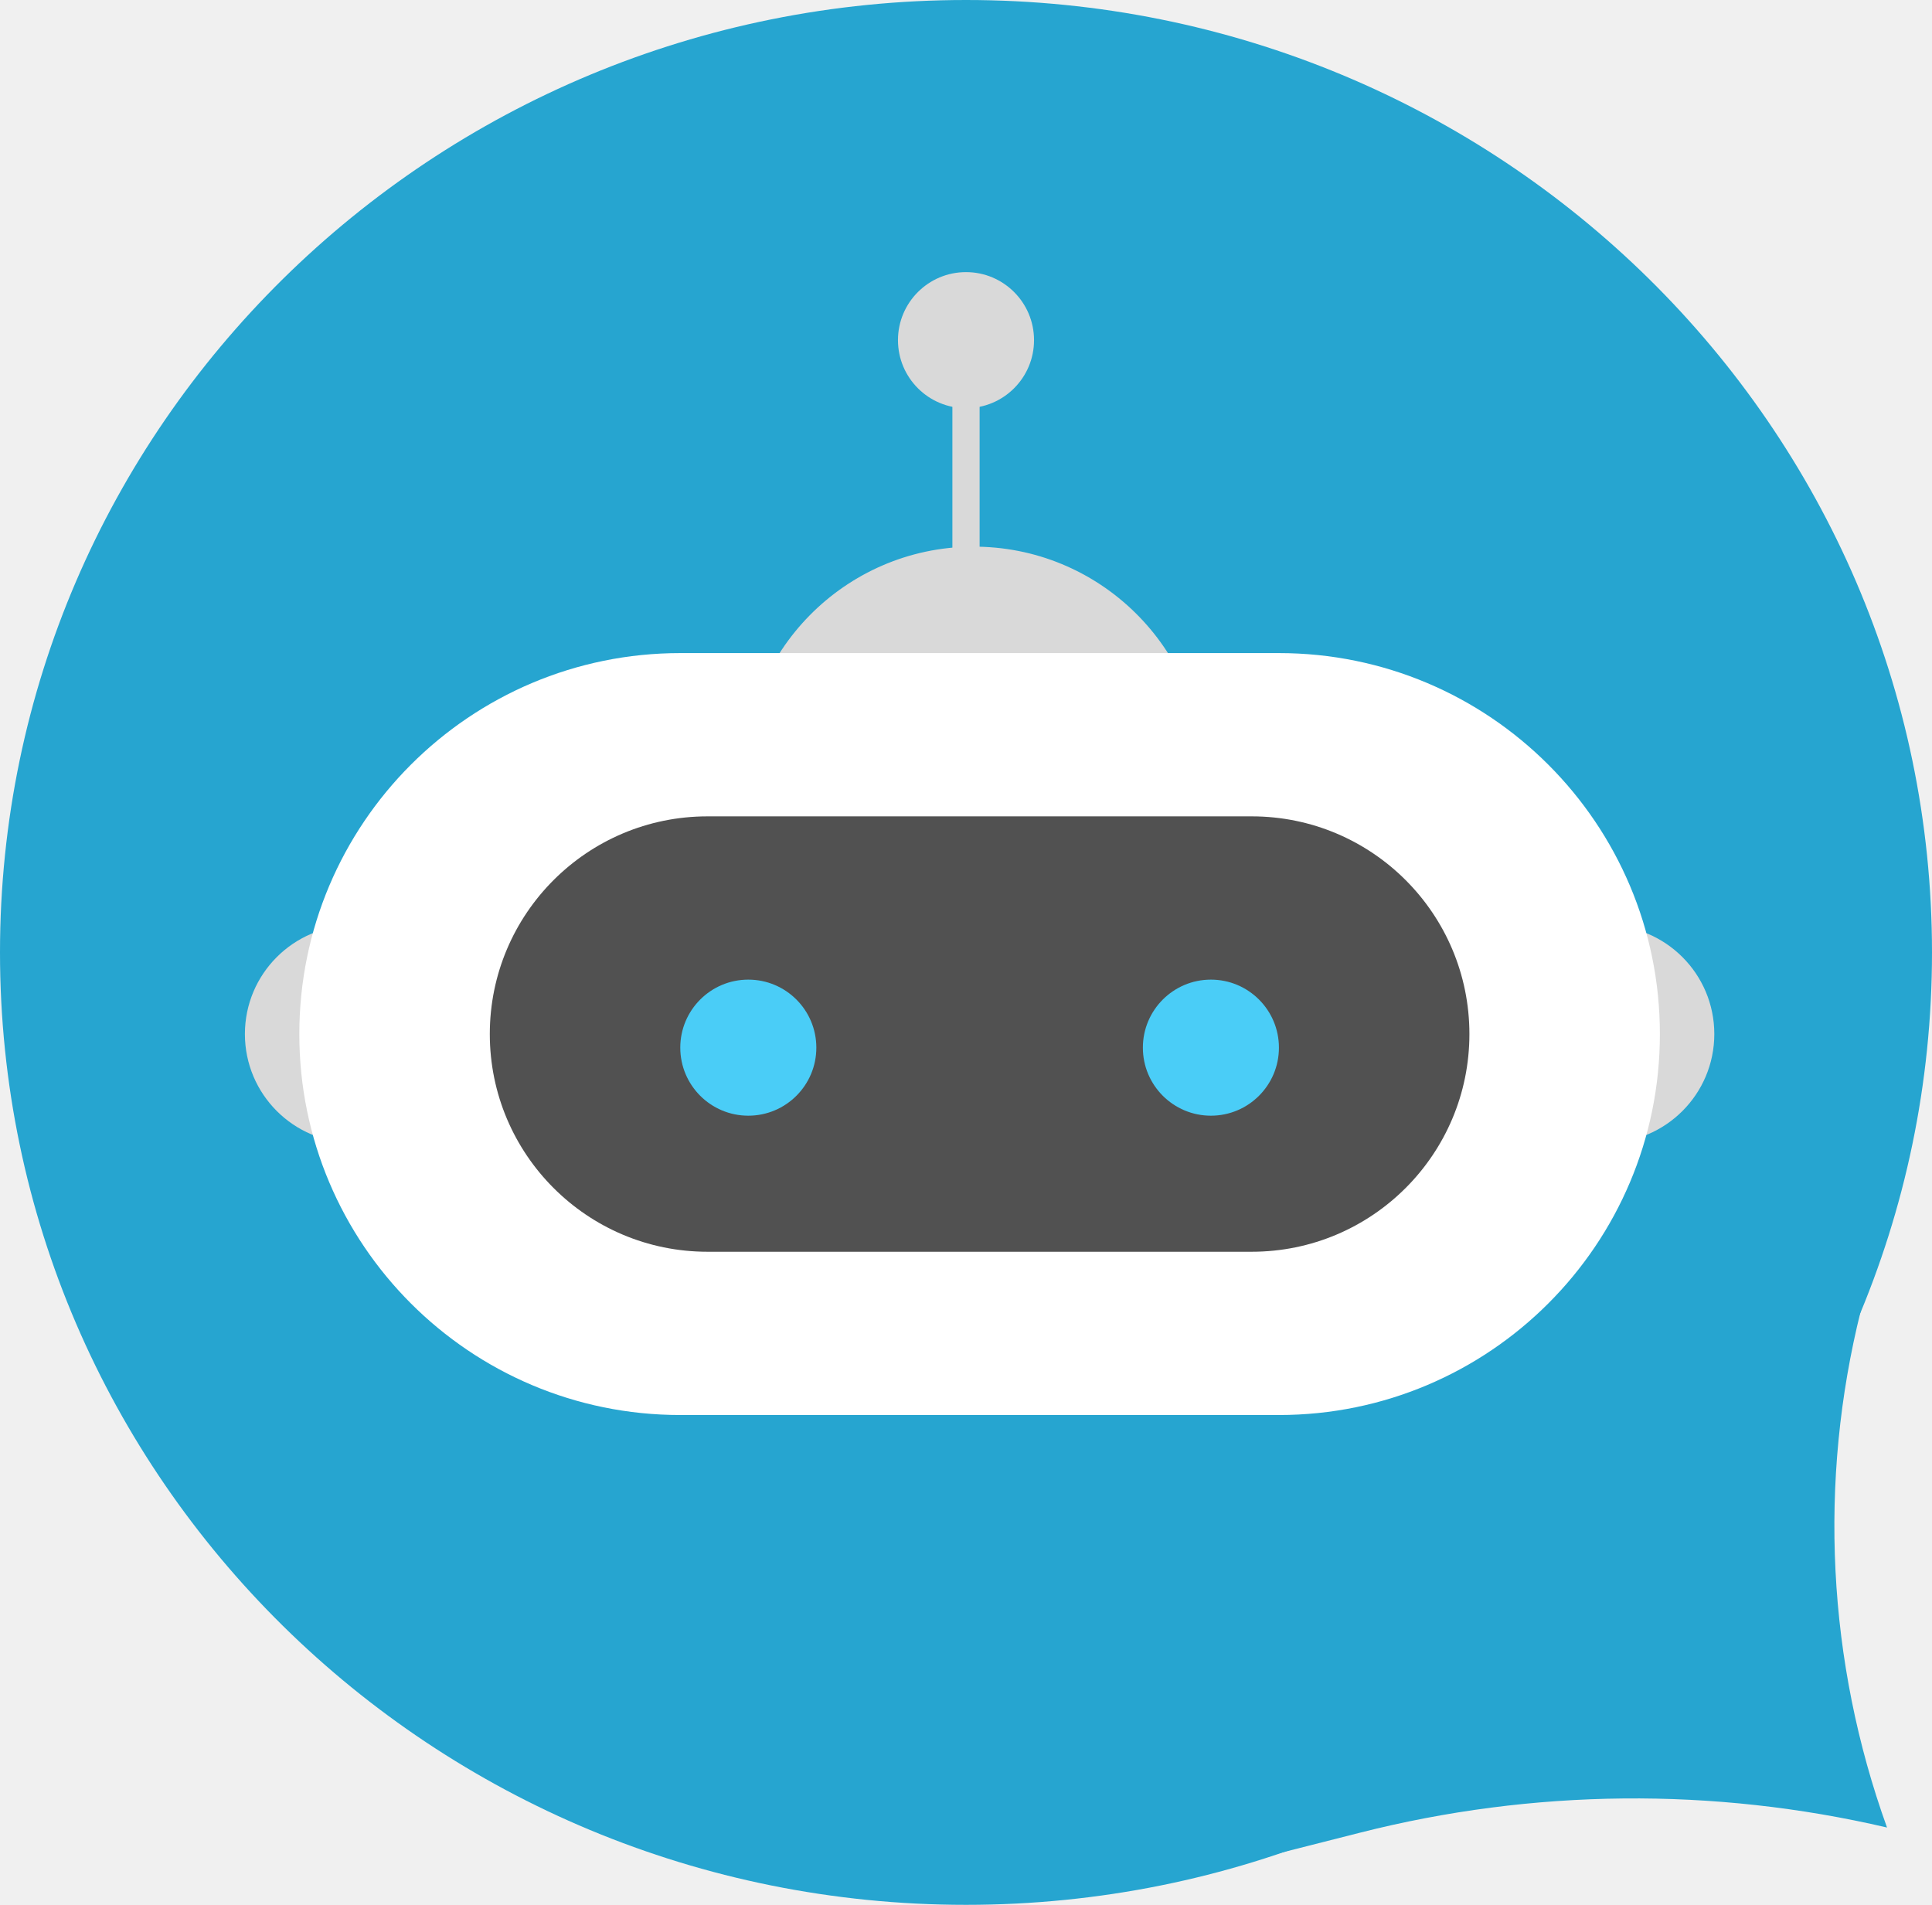
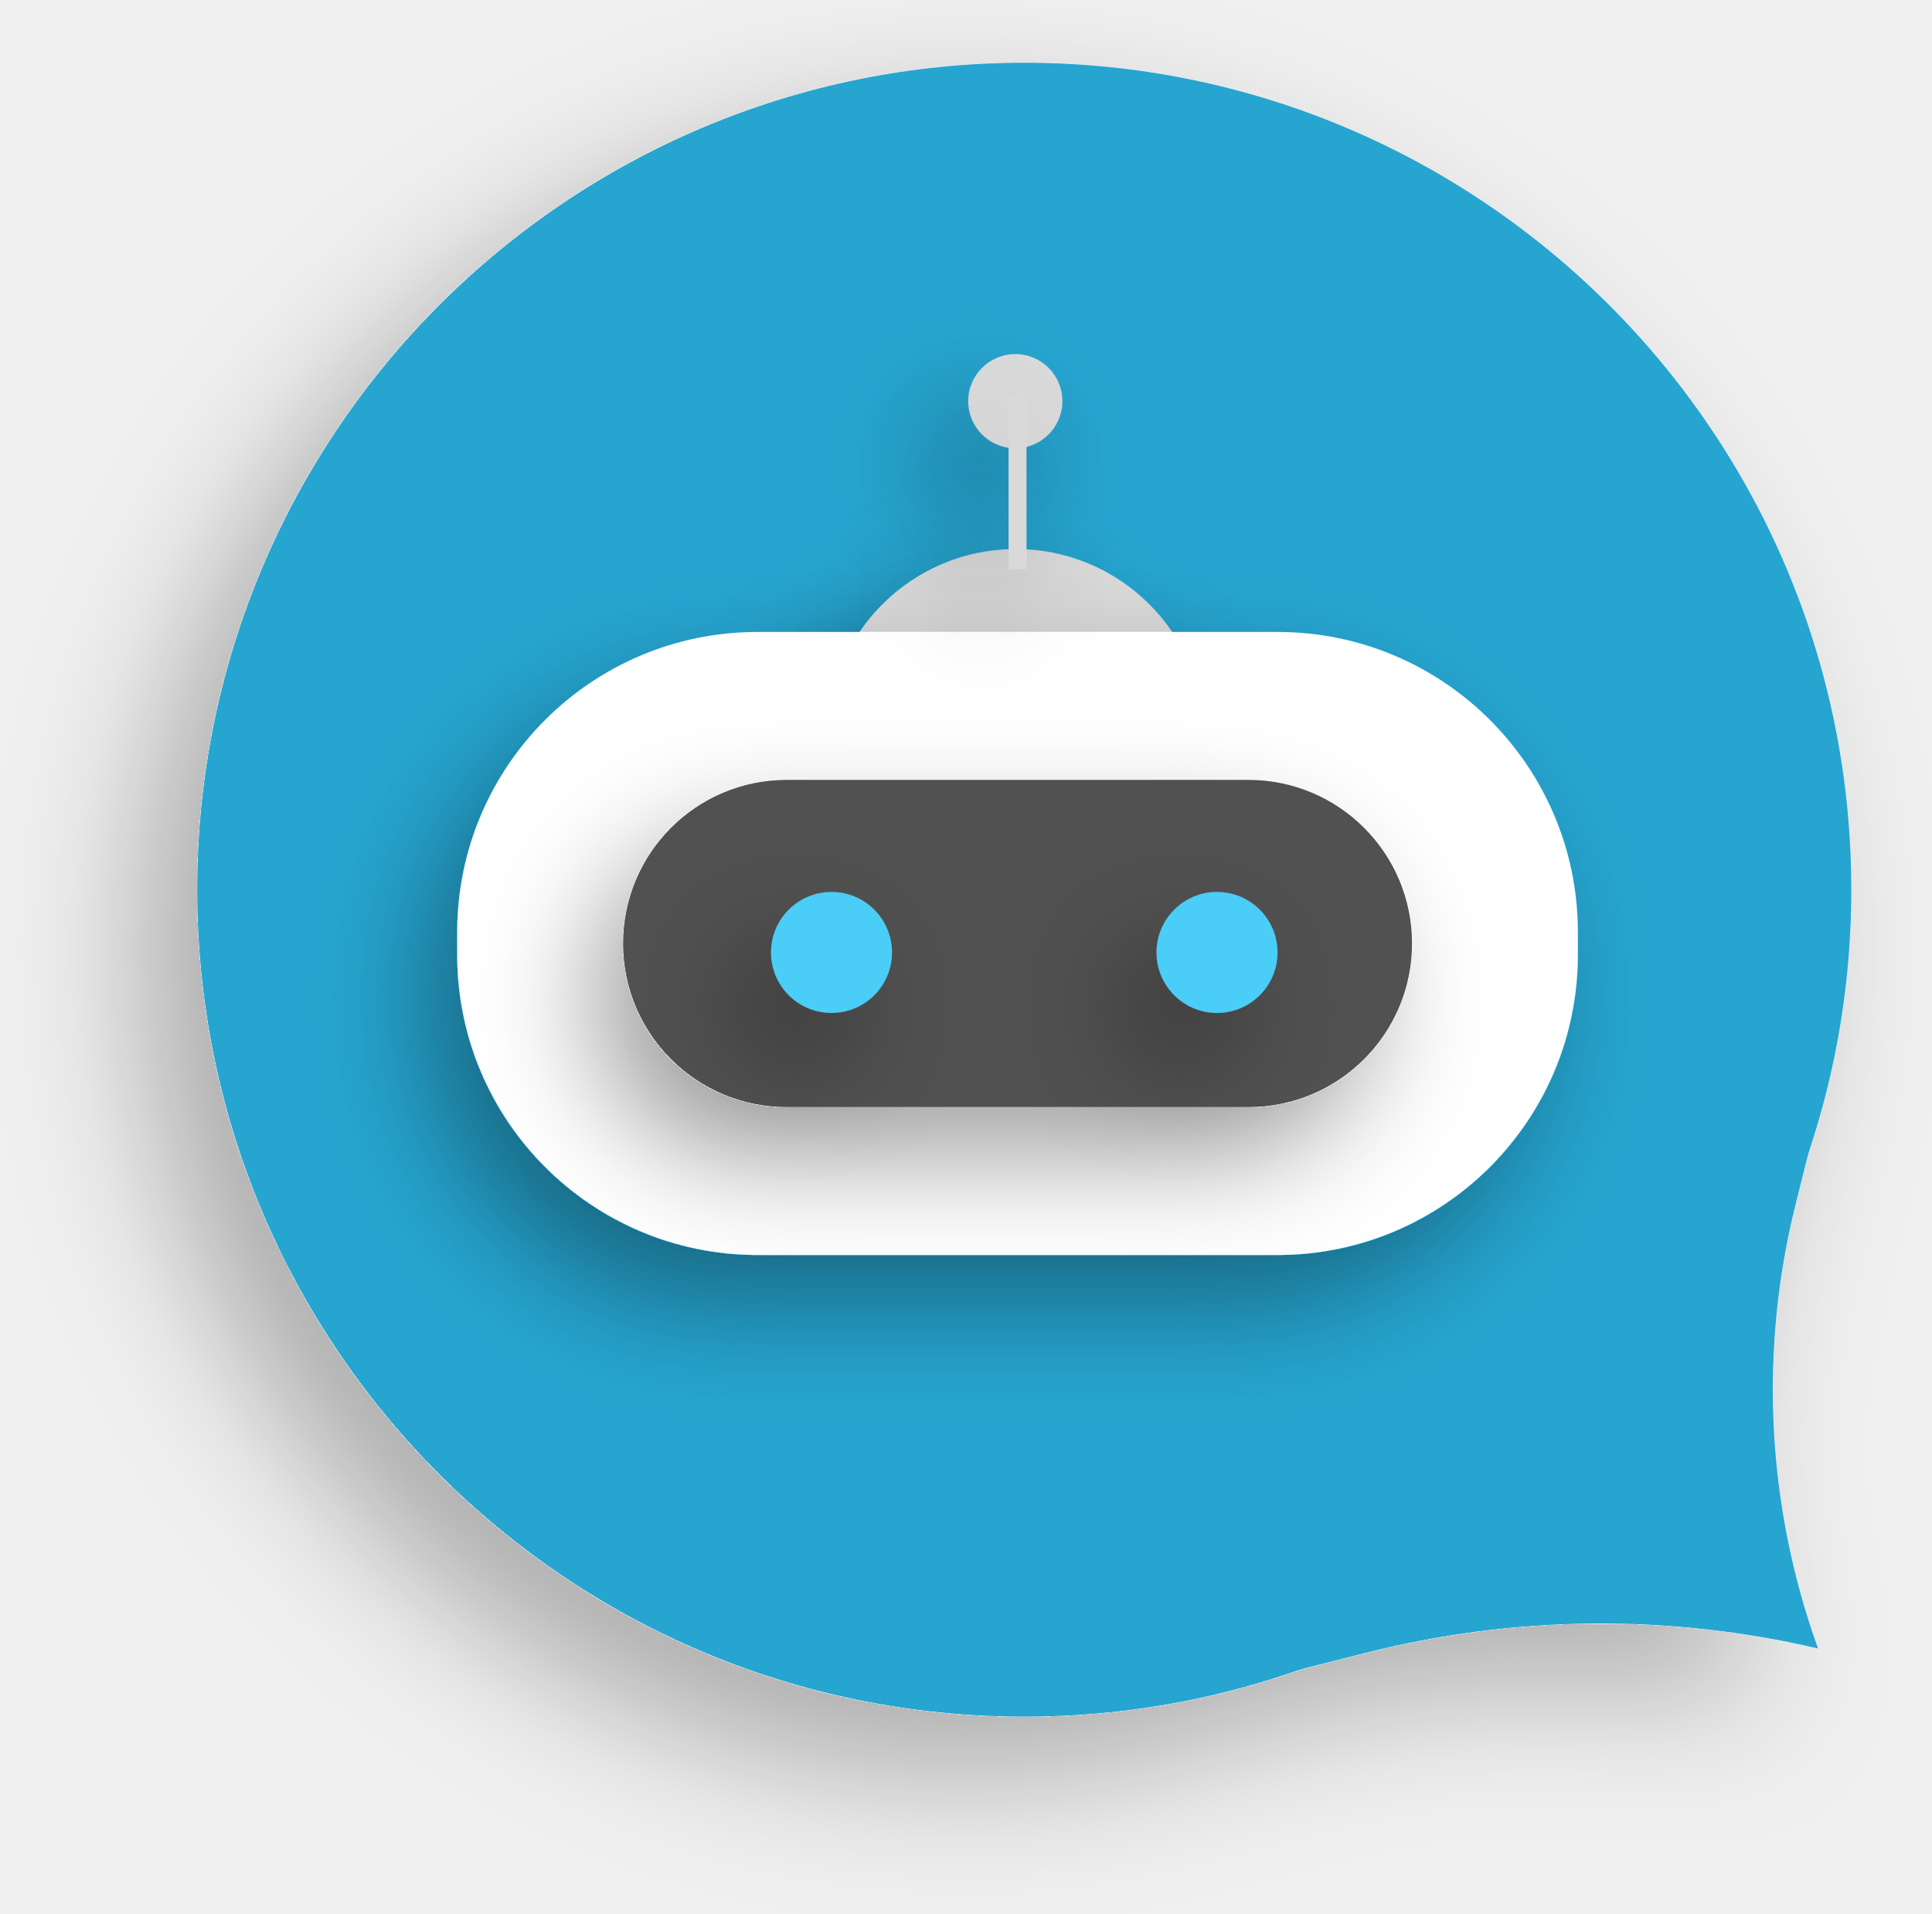
- <svg xmlns="http://www.w3.org/2000/svg" width="71" height="70" viewBox="0 0 71 70" fill="none">
-   <ellipse cx="35.5" cy="35" rx="35.5" ry="35" fill="#26A5D0" />
-   <rect x="9" y="34" width="54" height="8" rx="4" fill="#D9D9D9" />
-   <path d="M69.347 67.159V67.159C62.973 65.672 56.335 65.736 49.99 67.346L46.795 68.157L69.044 45.524L68.388 48.149C66.816 54.44 67.149 61.057 69.347 67.159V67.159Z" fill="#26A5D0" />
-   <rect x="18" y="30" width="36" height="16" rx="8" fill="#D9D9D9" fill-opacity="0.46" />
-   <rect x="44.182" y="20.021" width="23.788" height="16.927" rx="8.464" transform="rotate(89.5421 44.1816 20.0208)" fill="#D9D9D9" />
-   <rect x="11" y="24" width="50" height="28" rx="14" fill="white" />
-   <rect x="18" y="30" width="36" height="16" rx="8" fill="#515151" />
-   <circle cx="27.5" cy="38.5" r="2.5" fill="#4ACDF7" />
-   <circle cx="44.5" cy="38.5" r="2.5" fill="#4ACDF7" />
-   <circle cx="35.5" cy="12.5" r="2.5" fill="#D9D9D9" />
-   <rect x="35" y="13" width="1" height="8" fill="#D9D9D9" />
+ <svg xmlns="http://www.w3.org/2000/svg" width="431" height="427" viewBox="0 0 431 427" fill="none">
+   <g filter="url(#filter0_d_186_170)">
+     <rect x="91" y="192" width="272" height="37" rx="18.5" fill="#D9D9D9" />
+   </g>
+   <g filter="url(#filter1_d_186_170)">
+     <path d="M413 198.5C413 300.397 330.397 383 228.5 383C126.603 383 44 300.397 44 198.5C44 96.603 126.603 14 228.5 14C330.397 14 413 96.603 413 198.5Z" fill="#26A5D0" />
+     <path d="M405.579 367.795C372.345 360.045 337.736 360.38 304.659 368.773L288 373L404 255L400.579 268.683C392.379 301.485 394.119 335.985 405.579 367.795Z" fill="#26A5D0" />
+   </g>
+   <g filter="url(#filter2_d_186_170)">
+     <rect x="139" y="174" width="176" height="73" rx="36.5" fill="#D9D9D9" fill-opacity="0.46" shape-rendering="crispEdges" />
+   </g>
+   <g filter="url(#filter3_d_186_170)">
+     <rect x="268.414" y="122.166" width="118.381" height="84.237" rx="42.118" transform="rotate(89.5421 268.414 122.166)" fill="#D9D9D9" />
+   </g>
+   <g filter="url(#filter4_d_186_170)">
+     <rect x="102" y="141" width="250" height="139" rx="67" fill="white" />
+   </g>
+   <g filter="url(#filter5_d_186_170)">
+     <rect x="139" y="174" width="176" height="73" rx="36.5" fill="#515151" />
+   </g>
+   <g filter="url(#filter6_d_186_170)">
+     <circle cx="185.5" cy="212.5" r="13.5" fill="#4ACDF7" />
+   </g>
+   <g filter="url(#filter7_d_186_170)">
+     <circle cx="271.5" cy="212.5" r="13.5" fill="#4ACDF7" />
+   </g>
+   <g filter="url(#filter8_d_186_170)">
+     <circle cx="226.5" cy="89.5" r="10.5" fill="#D9D9D9" />
+   </g>
+   <g filter="url(#filter9_d_186_170)">
+     <rect x="225" y="88" width="4" height="39" fill="#D9D9D9" />
+   </g>
+   <defs>
+     <filter id="filter0_d_186_170" x="58" y="179" width="322" height="87" filterUnits="userSpaceOnUse" color-interpolation-filters="sRGB">
+       <feFlood flood-opacity="0" result="BackgroundImageFix" />
+       <feColorMatrix in="SourceAlpha" type="matrix" values="0 0 0 0 0 0 0 0 0 0 0 0 0 0 0 0 0 0 127 0" result="hardAlpha" />
+       <feOffset dx="-8" dy="12" />
+       <feGaussianBlur stdDeviation="12.5" />
+       <feComposite in2="hardAlpha" operator="out" />
+       <feColorMatrix type="matrix" values="0 0 0 0 0 0 0 0 0 0 0 0 0 0 0 0 0 0 0.35 0" />
+       <feBlend mode="normal" in2="BackgroundImageFix" result="effect1_dropShadow_186_170" />
+       <feBlend mode="normal" in="SourceGraphic" in2="effect1_dropShadow_186_170" result="shape" />
+     </filter>
+     <filter id="filter1_d_186_170" x="0" y="-4" width="431" height="431" filterUnits="userSpaceOnUse" color-interpolation-filters="sRGB">
+       <feFlood flood-opacity="0" result="BackgroundImageFix" />
+       <feColorMatrix in="SourceAlpha" type="matrix" values="0 0 0 0 0 0 0 0 0 0 0 0 0 0 0 0 0 0 127 0" result="hardAlpha" />
+       <feOffset dx="-13" dy="13" />
+       <feGaussianBlur stdDeviation="15.5" />
+       <feComposite in2="hardAlpha" operator="out" />
+       <feColorMatrix type="matrix" values="0 0 0 0 0 0 0 0 0 0 0 0 0 0 0 0 0 0 0.28 0" />
+       <feBlend mode="normal" in2="BackgroundImageFix" result="effect1_dropShadow_186_170" />
+       <feBlend mode="normal" in="SourceGraphic" in2="effect1_dropShadow_186_170" result="shape" />
+     </filter>
+     <filter id="filter2_d_186_170" x="106" y="161" width="226" height="123" filterUnits="userSpaceOnUse" color-interpolation-filters="sRGB">
+       <feFlood flood-opacity="0" result="BackgroundImageFix" />
+       <feColorMatrix in="SourceAlpha" type="matrix" values="0 0 0 0 0 0 0 0 0 0 0 0 0 0 0 0 0 0 127 0" result="hardAlpha" />
+       <feOffset dx="-8" dy="12" />
+       <feGaussianBlur stdDeviation="12.5" />
+       <feComposite in2="hardAlpha" operator="out" />
+       <feColorMatrix type="matrix" values="0 0 0 0 0 0 0 0 0 0 0 0 0 0 0 0 0 0 0.35 0" />
+       <feBlend mode="normal" in2="BackgroundImageFix" result="effect1_dropShadow_186_170" />
+       <feBlend mode="normal" in="SourceGraphic" in2="effect1_dropShadow_186_170" result="shape" />
+     </filter>
+     <filter id="filter3_d_186_170" x="151.515" y="109.501" width="134.511" height="168.38" filterUnits="userSpaceOnUse" color-interpolation-filters="sRGB">
+       <feFlood flood-opacity="0" result="BackgroundImageFix" />
+       <feColorMatrix in="SourceAlpha" type="matrix" values="0 0 0 0 0 0 0 0 0 0 0 0 0 0 0 0 0 0 127 0" result="hardAlpha" />
+       <feOffset dx="-8" dy="12" />
+       <feGaussianBlur stdDeviation="12.5" />
+       <feComposite in2="hardAlpha" operator="out" />
+       <feColorMatrix type="matrix" values="0 0 0 0 0 0 0 0 0 0 0 0 0 0 0 0 0 0 0.35 0" />
+       <feBlend mode="normal" in2="BackgroundImageFix" result="effect1_dropShadow_186_170" />
+       <feBlend mode="normal" in="SourceGraphic" in2="effect1_dropShadow_186_170" result="shape" />
+     </filter>
+     <filter id="filter4_d_186_170" x="69" y="128" width="300" height="189" filterUnits="userSpaceOnUse" color-interpolation-filters="sRGB">
+       <feFlood flood-opacity="0" result="BackgroundImageFix" />
+       <feColorMatrix in="SourceAlpha" type="matrix" values="0 0 0 0 0 0 0 0 0 0 0 0 0 0 0 0 0 0 127 0" result="hardAlpha" />
+       <feOffset dx="-8" dy="12" />
+       <feGaussianBlur stdDeviation="12.5" />
+       <feComposite in2="hardAlpha" operator="out" />
+       <feColorMatrix type="matrix" values="0 0 0 0 0 0 0 0 0 0 0 0 0 0 0 0 0 0 0.35 0" />
+       <feBlend mode="normal" in2="BackgroundImageFix" result="effect1_dropShadow_186_170" />
+       <feBlend mode="normal" in="SourceGraphic" in2="effect1_dropShadow_186_170" result="shape" />
+     </filter>
+     <filter id="filter5_d_186_170" x="106" y="161" width="226" height="123" filterUnits="userSpaceOnUse" color-interpolation-filters="sRGB">
+       <feFlood flood-opacity="0" result="BackgroundImageFix" />
+       <feColorMatrix in="SourceAlpha" type="matrix" values="0 0 0 0 0 0 0 0 0 0 0 0 0 0 0 0 0 0 127 0" result="hardAlpha" />
+       <feOffset dx="-8" dy="12" />
+       <feGaussianBlur stdDeviation="12.5" />
+       <feComposite in2="hardAlpha" operator="out" />
+       <feColorMatrix type="matrix" values="0 0 0 0 0 0 0 0 0 0 0 0 0 0 0 0 0 0 0.35 0" />
+       <feBlend mode="normal" in2="BackgroundImageFix" result="effect1_dropShadow_186_170" />
+       <feBlend mode="normal" in="SourceGraphic" in2="effect1_dropShadow_186_170" result="shape" />
+     </filter>
+     <filter id="filter6_d_186_170" x="139" y="186" width="77" height="77" filterUnits="userSpaceOnUse" color-interpolation-filters="sRGB">
+       <feFlood flood-opacity="0" result="BackgroundImageFix" />
+       <feColorMatrix in="SourceAlpha" type="matrix" values="0 0 0 0 0 0 0 0 0 0 0 0 0 0 0 0 0 0 127 0" result="hardAlpha" />
+       <feOffset dx="-8" dy="12" />
+       <feGaussianBlur stdDeviation="12.5" />
+       <feComposite in2="hardAlpha" operator="out" />
+       <feColorMatrix type="matrix" values="0 0 0 0 0 0 0 0 0 0 0 0 0 0 0 0 0 0 0.35 0" />
+       <feBlend mode="normal" in2="BackgroundImageFix" result="effect1_dropShadow_186_170" />
+       <feBlend mode="normal" in="SourceGraphic" in2="effect1_dropShadow_186_170" result="shape" />
+     </filter>
+     <filter id="filter7_d_186_170" x="225" y="186" width="77" height="77" filterUnits="userSpaceOnUse" color-interpolation-filters="sRGB">
+       <feFlood flood-opacity="0" result="BackgroundImageFix" />
+       <feColorMatrix in="SourceAlpha" type="matrix" values="0 0 0 0 0 0 0 0 0 0 0 0 0 0 0 0 0 0 127 0" result="hardAlpha" />
+       <feOffset dx="-8" dy="12" />
+       <feGaussianBlur stdDeviation="12.5" />
+       <feComposite in2="hardAlpha" operator="out" />
+       <feColorMatrix type="matrix" values="0 0 0 0 0 0 0 0 0 0 0 0 0 0 0 0 0 0 0.35 0" />
+       <feBlend mode="normal" in2="BackgroundImageFix" result="effect1_dropShadow_186_170" />
+       <feBlend mode="normal" in="SourceGraphic" in2="effect1_dropShadow_186_170" result="shape" />
+     </filter>
+     <filter id="filter8_d_186_170" x="183" y="66" width="71" height="71" filterUnits="userSpaceOnUse" color-interpolation-filters="sRGB">
+       <feFlood flood-opacity="0" result="BackgroundImageFix" />
+       <feColorMatrix in="SourceAlpha" type="matrix" values="0 0 0 0 0 0 0 0 0 0 0 0 0 0 0 0 0 0 127 0" result="hardAlpha" />
+       <feOffset dx="-8" dy="12" />
+       <feGaussianBlur stdDeviation="12.5" />
+       <feComposite in2="hardAlpha" operator="out" />
+       <feColorMatrix type="matrix" values="0 0 0 0 0 0 0 0 0 0 0 0 0 0 0 0 0 0 0.35 0" />
+       <feBlend mode="normal" in2="BackgroundImageFix" result="effect1_dropShadow_186_170" />
+       <feBlend mode="normal" in="SourceGraphic" in2="effect1_dropShadow_186_170" result="shape" />
+     </filter>
+     <filter id="filter9_d_186_170" x="192" y="75" width="54" height="89" filterUnits="userSpaceOnUse" color-interpolation-filters="sRGB">
+       <feFlood flood-opacity="0" result="BackgroundImageFix" />
+       <feColorMatrix in="SourceAlpha" type="matrix" values="0 0 0 0 0 0 0 0 0 0 0 0 0 0 0 0 0 0 127 0" result="hardAlpha" />
+       <feOffset dx="-8" dy="12" />
+       <feGaussianBlur stdDeviation="12.5" />
+       <feComposite in2="hardAlpha" operator="out" />
+       <feColorMatrix type="matrix" values="0 0 0 0 0 0 0 0 0 0 0 0 0 0 0 0 0 0 0.35 0" />
+       <feBlend mode="normal" in2="BackgroundImageFix" result="effect1_dropShadow_186_170" />
+       <feBlend mode="normal" in="SourceGraphic" in2="effect1_dropShadow_186_170" result="shape" />
+     </filter>
+   </defs>
</svg>
